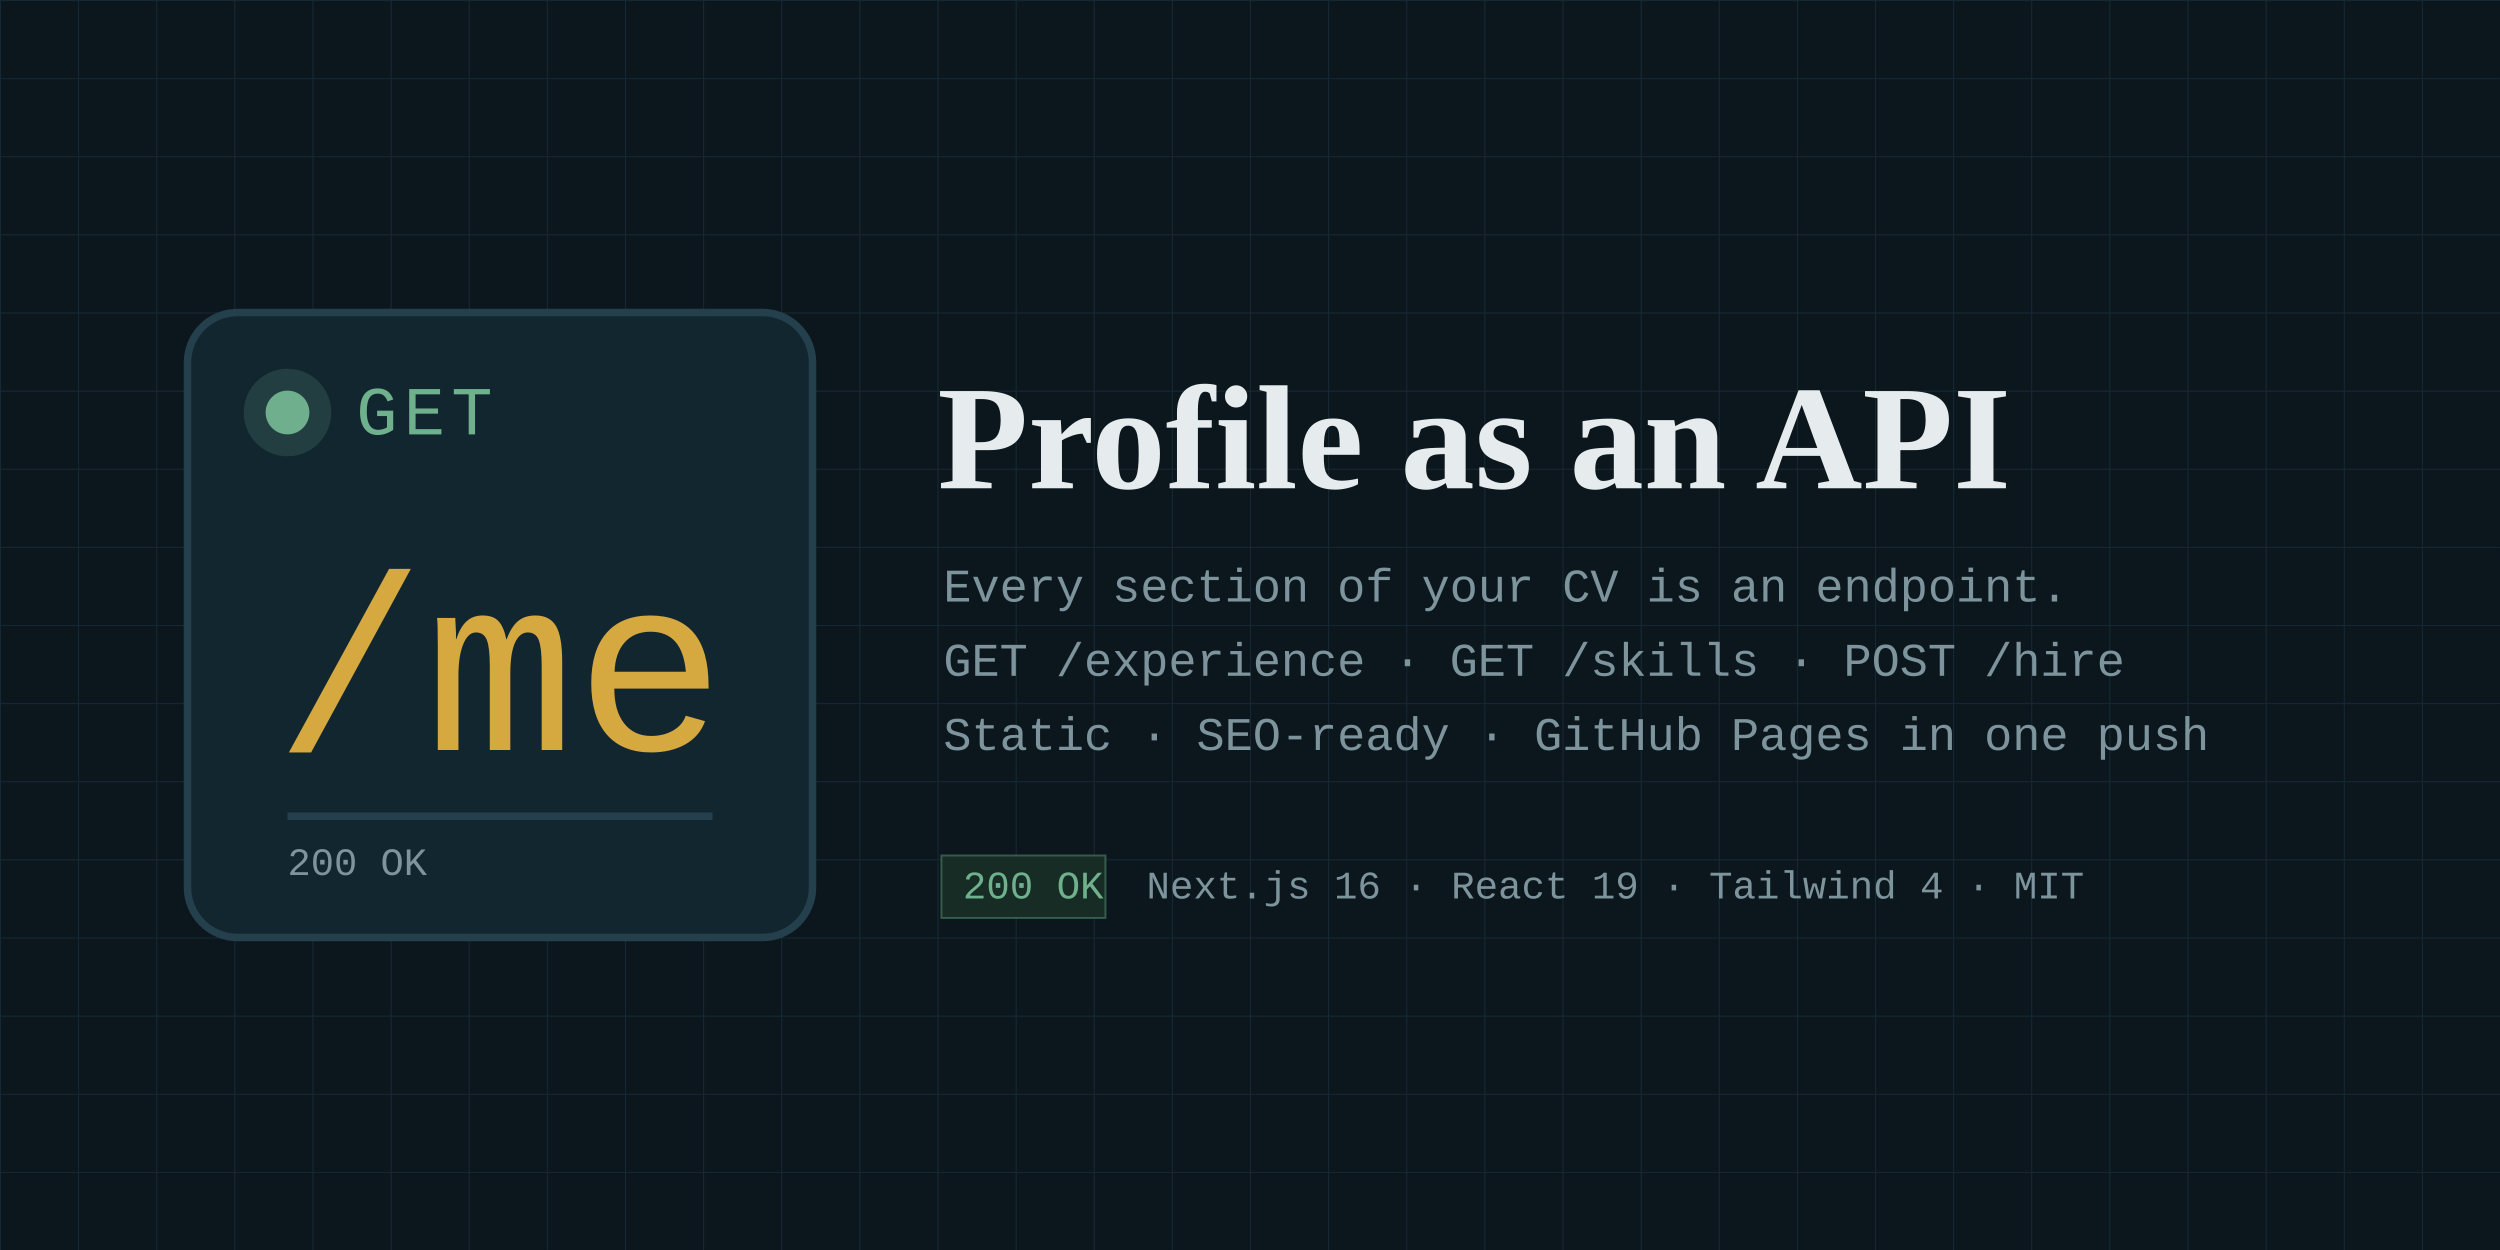
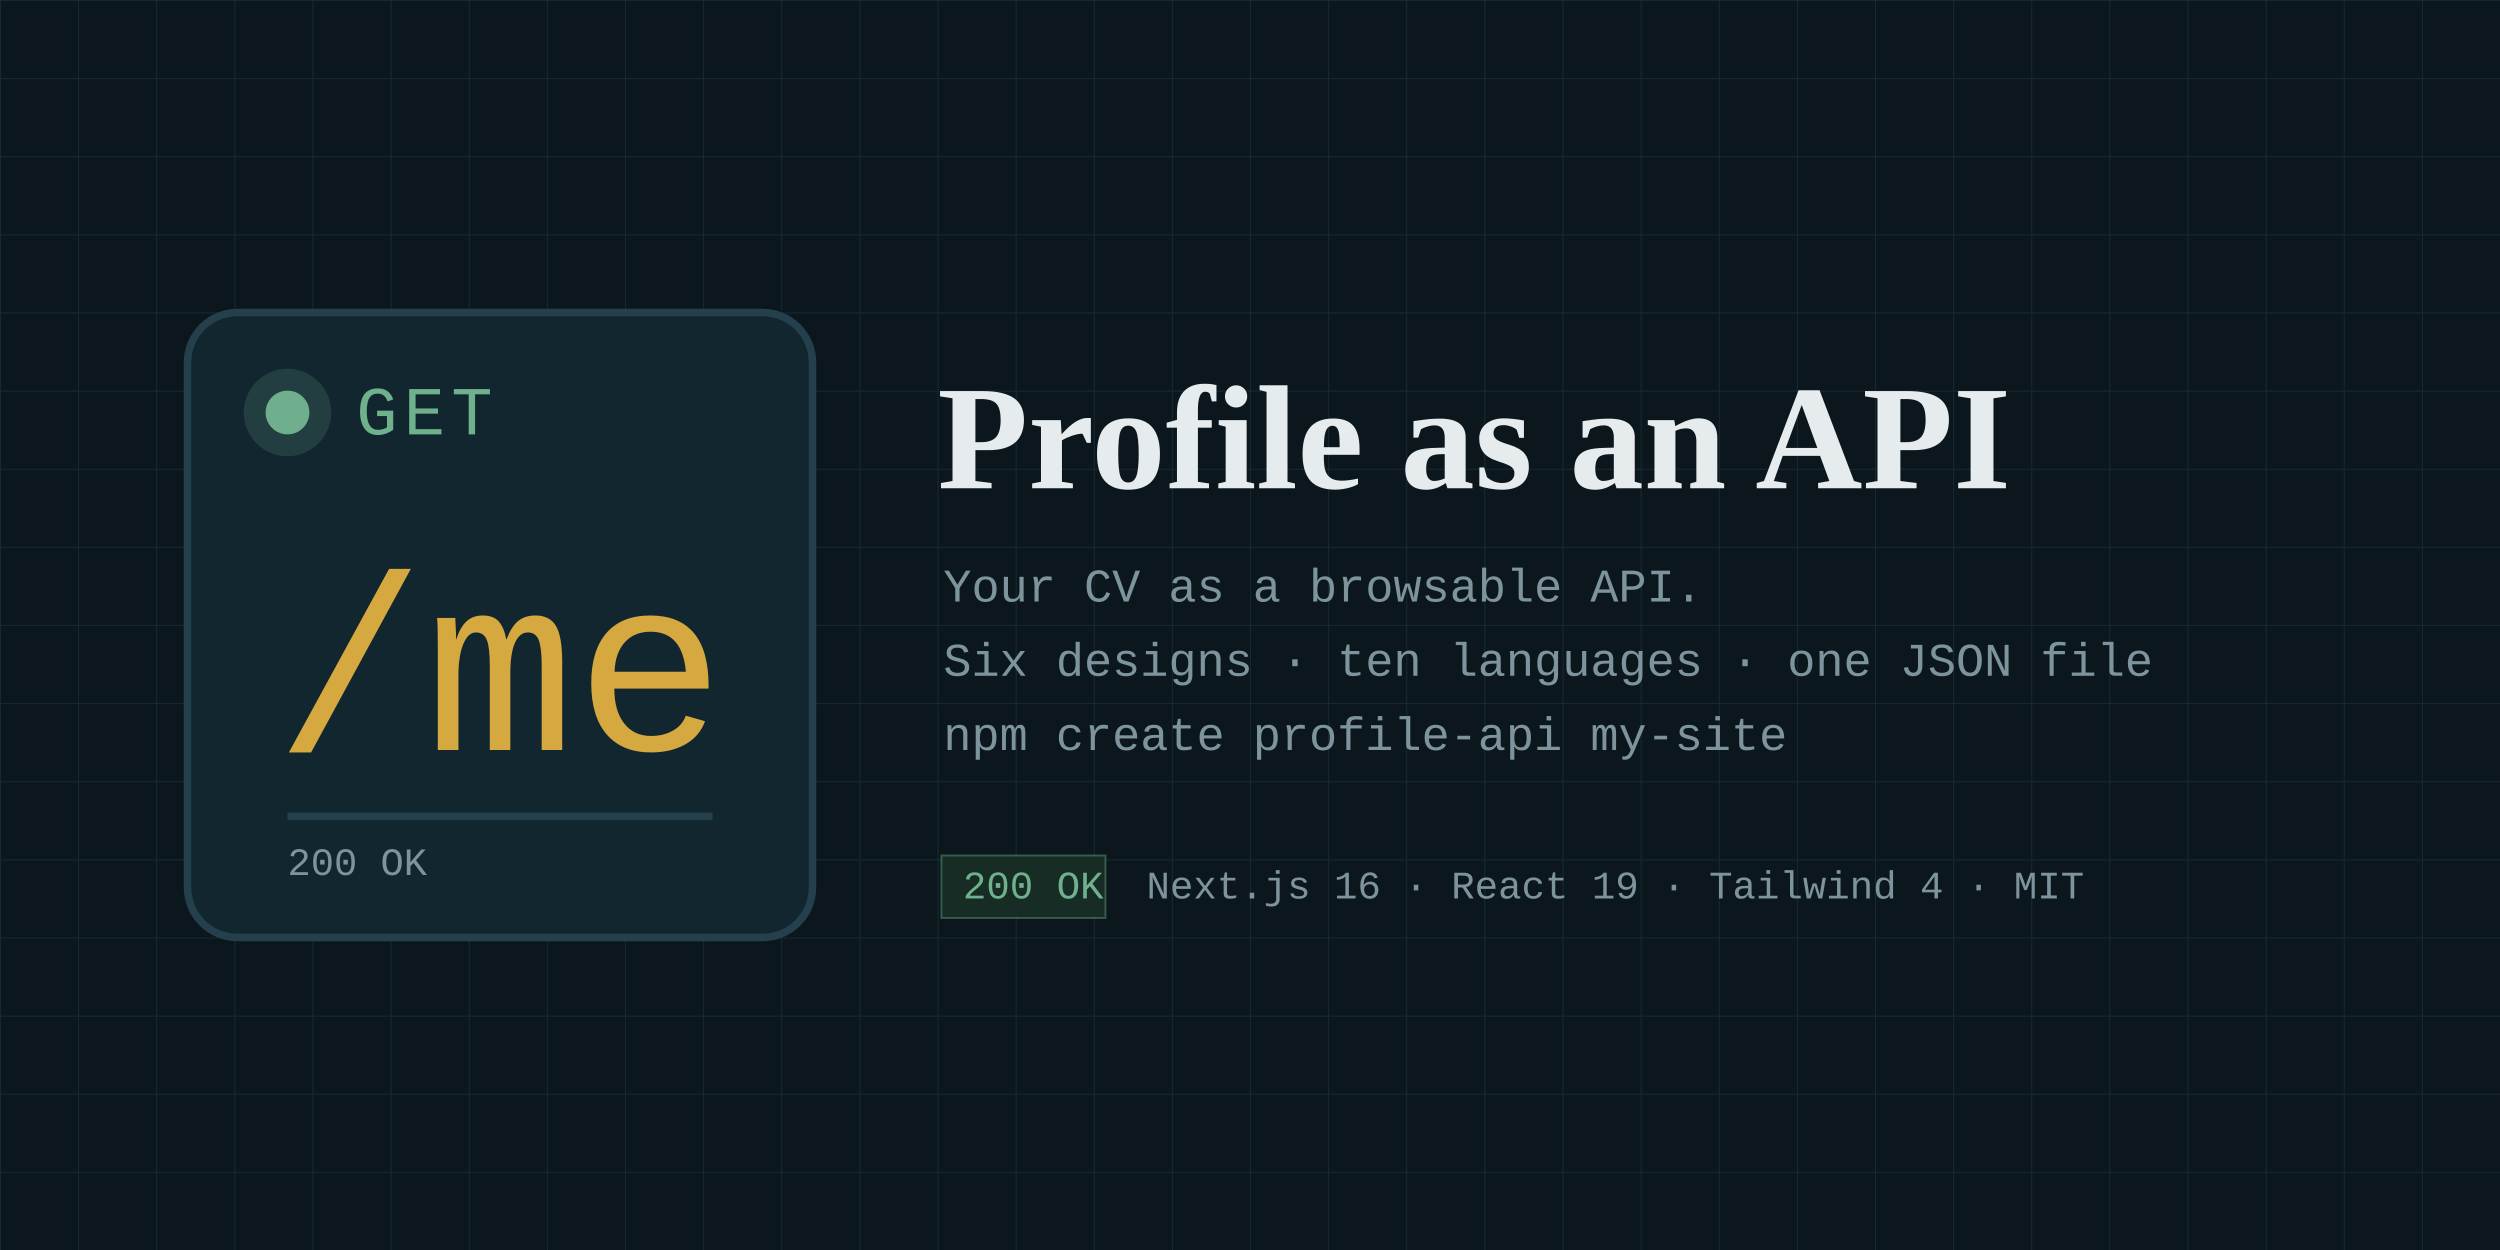
<svg xmlns="http://www.w3.org/2000/svg" width="1280" height="640" viewBox="0 0 1280 640">
  <defs>
    <pattern id="g" width="40" height="40" patternUnits="userSpaceOnUse">
      <path d="M 40 0 L 0 0 0 40" fill="none" stroke="#24404c" stroke-opacity="0.45" stroke-width="1" />
    </pattern>
  </defs>
  <rect width="1280" height="640" fill="#0b171d" />
  <rect width="1280" height="640" fill="url(#g)" />
  <g transform="translate(96,160)">
    <rect width="320" height="320" rx="25.6" fill="#122630" stroke="#24404c" stroke-width="3.84" />
    <circle cx="51.2" cy="51.2" r="11.2" fill="#6fb08d" />
    <circle cx="51.2" cy="51.2" r="22.4" fill="#6fb08d" fill-opacity="0.18" />
    <text x="86.4" y="62.4" font-family="ui-monospace, SFMono-Regular, Menlo, Consolas, 'Liberation Mono', monospace" font-size="35.2" font-weight="500" fill="#6fb08d" letter-spacing="3.2">GET</text>
    <text x="160.0" y="224.0" text-anchor="middle" font-family="ui-monospace, SFMono-Regular, Menlo, Consolas, 'Liberation Mono', monospace" font-size="128.0" font-weight="500" fill="#d5a93f">/me</text>
    <rect x="51.2" y="256.0" width="217.6" height="3.84" fill="#24404c" />
    <text x="51.2" y="288.0" font-family="ui-monospace, SFMono-Regular, Menlo, Consolas, 'Liberation Mono', monospace" font-size="19.84" fill="#7d949d">200 OK</text>
  </g>
  <text x="480" y="250" font-family="Georgia, 'Times New Roman', serif" font-size="76" font-weight="600" fill="#e6ecee">Profile as an API</text>
-   <text x="483" y="308" font-family="ui-monospace, SFMono-Regular, Menlo, Consolas, 'Liberation Mono', monospace" font-size="24" fill="#7d949d">Every section of your CV is an endpoint.</text>
-   <text x="483" y="346" font-family="ui-monospace, SFMono-Regular, Menlo, Consolas, 'Liberation Mono', monospace" font-size="24" fill="#7d949d">GET /experience · GET /skills · POST /hire</text>
-   <text x="483" y="384" font-family="ui-monospace, SFMono-Regular, Menlo, Consolas, 'Liberation Mono', monospace" font-size="24" fill="#7d949d">Static · SEO-ready · GitHub Pages in one push</text>
+   <text x="483" y="308" font-family="ui-monospace, SFMono-Regular, Menlo, Consolas, 'Liberation Mono', monospace" font-size="24" fill="#7d949d">Your CV as a browsable API.</text>
+   <text x="483" y="346" font-family="ui-monospace, SFMono-Regular, Menlo, Consolas, 'Liberation Mono', monospace" font-size="24" fill="#7d949d">Six designs · ten languages · one JSON file</text>
+   <text x="483" y="384" font-family="ui-monospace, SFMono-Regular, Menlo, Consolas, 'Liberation Mono', monospace" font-size="24" fill="#7d949d">npm create profile-api my-site</text>
  <g font-family="ui-monospace, SFMono-Regular, Menlo, Consolas, 'Liberation Mono', monospace" font-size="20" transform="translate(483,460)">
    <rect x="-1" y="-22" width="84" height="32" fill="#172c24" stroke="#6fb08d" stroke-opacity="0.4" />
    <text x="10" y="0" fill="#6fb08d">200 OK</text>
    <text x="104" y="0" fill="#7d949d">Next.js 16 · React 19 · Tailwind 4 · MIT</text>
  </g>
</svg>
